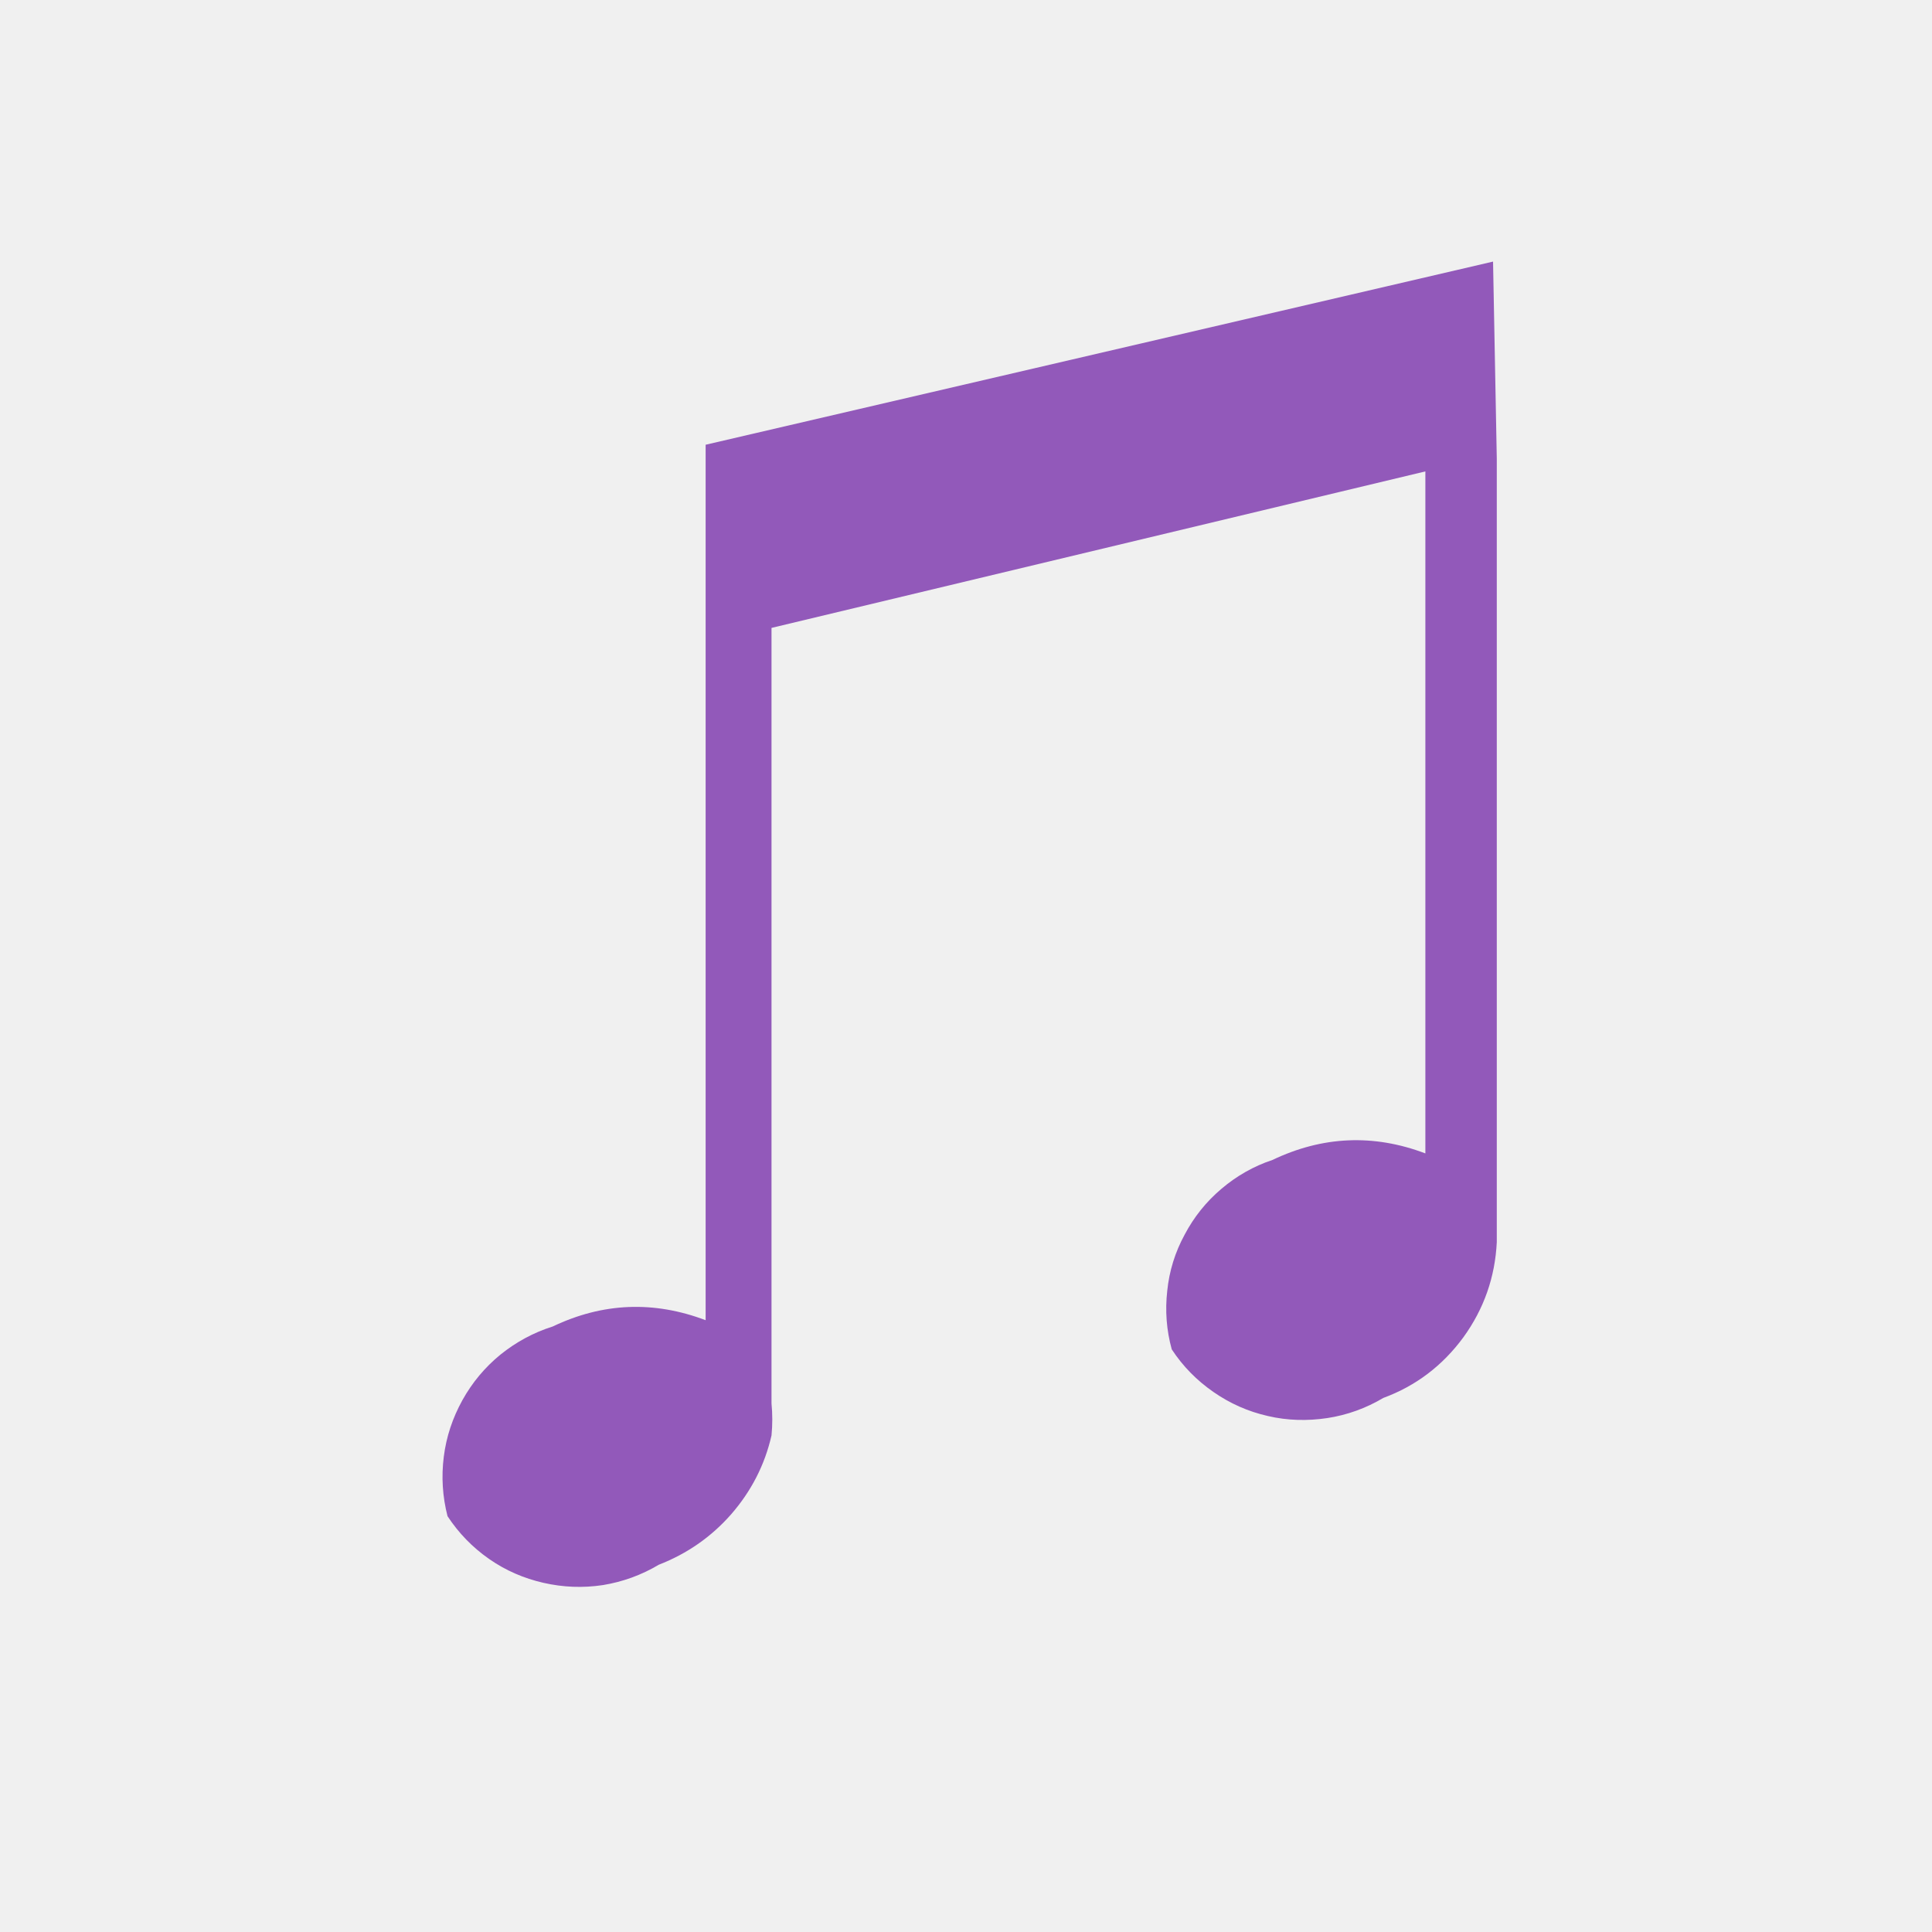
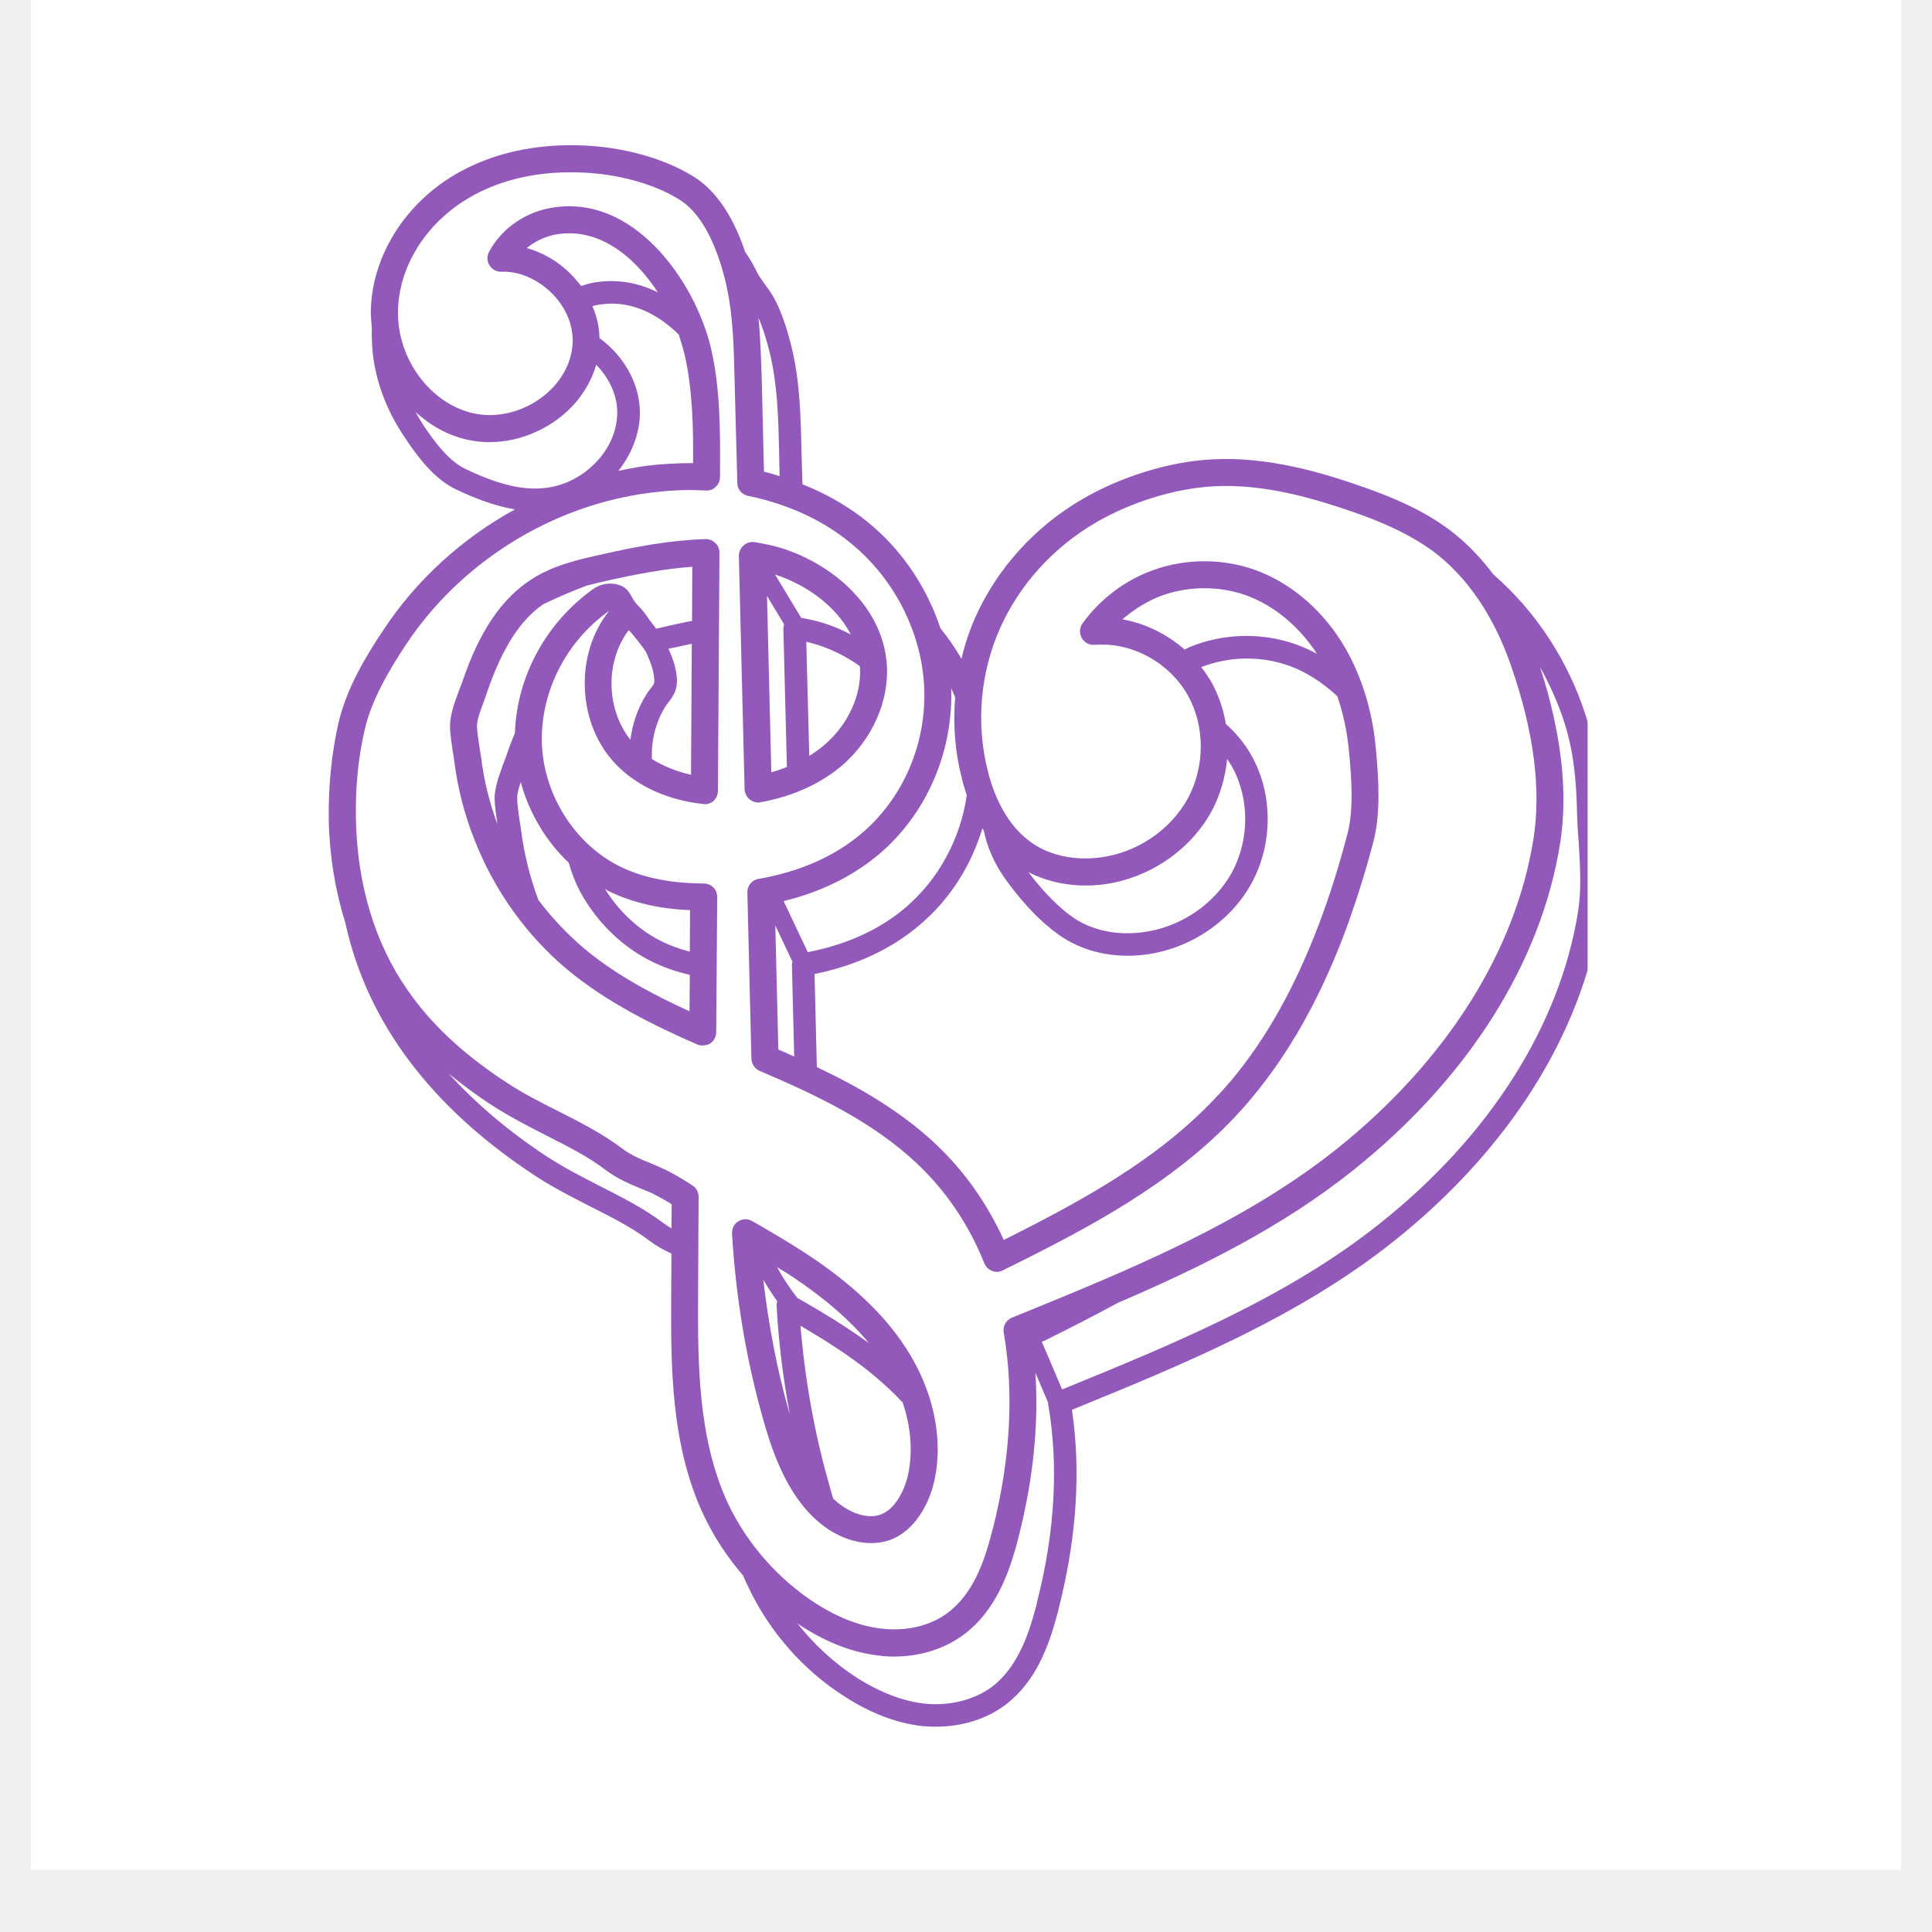
<svg xmlns="http://www.w3.org/2000/svg" width="40" zoomAndPan="magnify" viewBox="0 0 30 30" height="40" preserveAspectRatio="xMidYMid meet" version="1.0">
  <defs>
-     <clipPath id="3b01b223b2">
-       <path d="M 6.637 4.062 L 23.332 4.062 L 23.332 25 L 6.637 25 Z M 6.637 4.062 " clip-rule="nonzero" />
+     <clipPath id="08e27c96c3">
+       <path d="M 0.484 0 L 29.516 0 L 29.516 29.031 L 0.484 29.031 Z M 0.484 0 " clip-rule="nonzero" />
+     </clipPath>
+     <clipPath id="e07058c2f9">
+       <path d="M 5.055 2.215 L 24.652 2.215 L 24.652 26.891 L 5.055 26.891 Z M 5.055 2.215 " clip-rule="nonzero" />
    </clipPath>
  </defs>
-   <g clip-path="url(#3b01b223b2)">
-     <path fill="#9259ba" d="M 23.184 4.062 L 10.957 6.906 L 10.957 20.5 C 10.152 20.195 9.359 20.227 8.582 20.598 C 8.285 20.691 8.012 20.84 7.77 21.035 C 7.527 21.234 7.332 21.469 7.18 21.742 C 7.027 22.02 6.93 22.309 6.891 22.621 C 6.852 22.93 6.871 23.238 6.949 23.543 C 7.121 23.805 7.336 24.027 7.594 24.207 C 7.852 24.387 8.133 24.508 8.438 24.578 C 8.746 24.648 9.051 24.66 9.363 24.613 C 9.672 24.562 9.961 24.457 10.23 24.297 C 10.672 24.125 11.047 23.863 11.355 23.512 C 11.664 23.156 11.875 22.75 11.98 22.289 C 11.996 22.125 11.996 21.957 11.98 21.793 L 11.98 9.75 L 22.133 7.32 L 22.133 17.91 C 21.328 17.605 20.535 17.641 19.758 18.012 C 19.465 18.109 19.199 18.262 18.965 18.461 C 18.73 18.66 18.539 18.898 18.395 19.172 C 18.246 19.445 18.156 19.738 18.125 20.043 C 18.09 20.352 18.113 20.656 18.195 20.953 C 18.367 21.215 18.582 21.434 18.84 21.613 C 19.098 21.793 19.379 21.918 19.688 21.988 C 19.992 22.059 20.301 22.066 20.609 22.02 C 20.918 21.973 21.211 21.867 21.48 21.707 C 21.988 21.52 22.402 21.203 22.723 20.766 C 23.043 20.324 23.215 19.832 23.242 19.289 L 23.242 7.121 Z M 23.184 4.062 " fill-opacity="1" fill-rule="nonzero" />
+   <g clip-path="url(#08e27c96c3)">
+     <path fill="#ffffff" d="M 0.484 0 L 29.516 0 L 29.516 29.031 L 0.484 29.031 Z M 0.484 0 " fill-opacity="1" fill-rule="nonzero" />
+     <path fill="#ffffff" d="M 0.484 0 L 29.516 0 L 29.516 29.031 L 0.484 29.031 Z M 0.484 0 " fill-opacity="1" fill-rule="nonzero" />
  </g>
+   <g clip-path="url(#e07058c2f9)">
+     <path fill="#9259ba" d="M 9.582 6.473 C 9.605 6.184 9.48 5.891 9.258 5.664 C 9.164 5.988 8.957 6.289 8.66 6.508 C 8.25 6.812 7.727 6.934 7.258 6.828 C 6.957 6.762 6.684 6.609 6.453 6.398 C 6.492 6.469 6.531 6.535 6.574 6.602 C 6.754 6.871 6.973 7.164 7.234 7.285 C 7.812 7.559 8.48 7.777 9.086 7.328 C 9.379 7.109 9.559 6.797 9.582 6.473 Z M 9.168 4.398 C 9.547 4.32 9.898 4.383 10.215 4.539 C 9.84 3.965 9.27 3.508 8.594 3.648 C 8.441 3.684 8.297 3.754 8.18 3.852 C 8.336 3.895 8.492 3.969 8.637 4.066 C 8.789 4.172 8.918 4.301 9.023 4.441 C 9.07 4.426 9.121 4.41 9.168 4.398 Z M 10.426 19.074 L 10.43 18.699 C 10.359 18.656 10.281 18.609 10.203 18.57 C 10.129 18.527 10.043 18.492 9.953 18.457 C 9.785 18.387 9.594 18.309 9.41 18.172 C 9.137 17.961 8.816 17.801 8.477 17.629 C 8.195 17.484 7.906 17.336 7.629 17.156 C 7.387 17 7.172 16.836 6.969 16.672 C 7.387 17.133 7.895 17.566 8.496 17.961 C 8.754 18.129 9.035 18.273 9.309 18.414 C 9.664 18.594 9.996 18.762 10.301 18.992 C 10.34 19.02 10.383 19.047 10.426 19.074 Z M 10.762 7.191 C 10.766 6.621 10.754 6.043 10.629 5.5 C 10.605 5.402 10.574 5.301 10.539 5.195 C 10.188 4.848 9.742 4.637 9.242 4.742 C 9.227 4.746 9.215 4.75 9.199 4.754 C 9.27 4.914 9.305 5.082 9.309 5.25 C 9.727 5.555 9.965 6.027 9.934 6.496 C 9.91 6.789 9.793 7.07 9.602 7.312 C 9.746 7.281 9.887 7.254 10.035 7.234 C 10.277 7.203 10.52 7.191 10.762 7.191 Z M 12.105 7.395 L 12.098 7.004 C 12.086 6.5 12.074 5.977 11.953 5.477 C 11.898 5.262 11.844 5.086 11.777 4.934 C 11.809 5.25 11.816 5.559 11.828 5.867 L 11.863 7.324 C 11.945 7.344 12.027 7.367 12.105 7.395 Z M 12.332 16.406 L 12.297 14.984 C 12.297 14.965 12.301 14.949 12.305 14.934 L 12.039 14.371 L 12.086 16.297 C 12.164 16.332 12.25 16.367 12.332 16.406 Z M 15.012 12.348 C 14.98 12.25 14.949 12.152 14.93 12.062 C 14.828 11.66 14.797 11.242 14.832 10.828 C 14.812 10.781 14.793 10.734 14.77 10.688 C 14.77 10.691 14.77 10.695 14.77 10.699 C 14.801 11.684 14.383 12.641 13.652 13.262 C 13.246 13.605 12.746 13.852 12.168 13.992 L 12.543 14.785 C 13.148 14.668 13.66 14.434 14.059 14.094 C 14.574 13.656 14.914 13.027 15.012 12.348 Z M 16.109 24.852 C 16.383 23.773 16.438 22.75 16.277 21.809 C 16.273 21.801 16.277 21.797 16.277 21.785 L 16.078 21.316 C 16.129 22.109 16.047 22.945 15.828 23.82 C 15.812 23.875 15.801 23.934 15.785 23.988 C 15.66 24.441 15.457 25.008 14.98 25.371 C 14.684 25.598 14.293 25.723 13.879 25.723 C 13.801 25.723 13.723 25.719 13.645 25.707 C 13.258 25.664 12.859 25.516 12.457 25.258 C 12.43 25.242 12.402 25.223 12.379 25.203 C 12.641 25.539 12.961 25.832 13.32 26.062 C 13.672 26.281 14.016 26.414 14.348 26.453 C 14.738 26.496 15.129 26.398 15.406 26.191 C 15.789 25.898 15.961 25.41 16.07 25.012 C 16.086 24.961 16.098 24.906 16.109 24.852 Z M 19.125 13.555 C 19.406 13.039 19.406 12.391 19.125 11.895 C 19.102 11.855 19.078 11.82 19.055 11.785 C 19.027 12.07 18.945 12.359 18.805 12.613 C 18.469 13.215 17.828 13.645 17.125 13.734 C 16.711 13.785 16.305 13.715 15.969 13.543 C 16.203 13.852 16.457 14.109 16.68 14.258 C 16.969 14.449 17.344 14.527 17.734 14.477 C 18.316 14.406 18.848 14.051 19.125 13.555 Z M 20.129 10.008 C 20.238 10.047 20.348 10.098 20.449 10.152 C 20.172 9.723 19.777 9.398 19.344 9.242 C 18.898 9.086 18.395 9.098 17.957 9.281 C 17.77 9.363 17.59 9.477 17.43 9.617 C 17.785 9.68 18.121 9.848 18.395 10.086 C 18.422 10.074 18.441 10.062 18.465 10.051 C 18.988 9.832 19.598 9.816 20.129 10.008 Z M 20.918 12.969 C 21.02 12.598 20.992 12.117 20.945 11.648 C 20.918 11.355 20.855 11.074 20.766 10.812 C 20.543 10.602 20.285 10.434 20.012 10.336 C 19.578 10.18 19.082 10.191 18.652 10.359 C 18.707 10.426 18.754 10.5 18.801 10.574 C 18.918 10.781 18.996 11.008 19.035 11.242 C 19.188 11.379 19.324 11.539 19.426 11.719 C 19.77 12.32 19.77 13.105 19.43 13.723 C 19.102 14.316 18.469 14.738 17.777 14.824 C 17.305 14.883 16.844 14.785 16.488 14.547 C 16.109 14.297 15.781 13.887 15.621 13.664 C 15.441 13.414 15.328 13.156 15.277 12.898 C 15.27 12.887 15.262 12.875 15.254 12.863 C 15.082 13.441 14.746 13.969 14.285 14.359 C 13.848 14.734 13.297 14.992 12.648 15.125 L 12.684 16.57 C 13.328 16.875 13.984 17.25 14.535 17.77 C 14.973 18.184 15.324 18.68 15.586 19.254 C 16.812 18.641 17.98 18 18.867 17.055 C 18.957 16.965 19.043 16.867 19.125 16.77 C 19.672 16.113 20.113 15.32 20.484 14.34 C 20.645 13.918 20.785 13.469 20.918 12.969 Z M 23.812 13.023 C 23.934 12.25 23.816 11.348 23.461 10.332 C 23.195 9.559 22.773 8.945 22.246 8.555 C 22.062 8.422 21.855 8.301 21.609 8.188 C 21.441 8.109 21.254 8.035 21.02 7.953 C 20.422 7.746 19.637 7.508 18.852 7.551 C 18.254 7.582 17.566 7.793 17.012 8.117 C 16.355 8.5 15.832 9.078 15.531 9.75 C 15.223 10.441 15.152 11.227 15.336 11.961 C 15.426 12.328 15.621 12.82 16.043 13.102 C 16.324 13.289 16.691 13.363 17.074 13.316 C 17.645 13.246 18.164 12.898 18.438 12.41 C 18.715 11.906 18.715 11.27 18.438 10.785 C 18.148 10.285 17.586 9.977 17.023 10.012 L 16.996 10.012 C 16.914 10.02 16.836 9.977 16.797 9.906 C 16.758 9.832 16.762 9.746 16.809 9.68 C 17.062 9.332 17.406 9.059 17.797 8.895 C 18.328 8.672 18.941 8.656 19.484 8.848 C 20.016 9.039 20.488 9.43 20.82 9.949 C 21.113 10.41 21.305 10.984 21.363 11.609 C 21.41 12.113 21.441 12.641 21.324 13.078 C 21.188 13.594 21.039 14.055 20.879 14.488 C 20.492 15.512 20.023 16.344 19.445 17.039 C 19.359 17.145 19.266 17.246 19.176 17.344 C 18.191 18.387 16.91 19.066 15.57 19.727 C 15.52 19.754 15.461 19.758 15.406 19.734 C 15.352 19.715 15.309 19.672 15.285 19.617 C 15.043 19.012 14.691 18.496 14.246 18.074 C 13.535 17.402 12.645 16.992 11.797 16.629 C 11.723 16.598 11.672 16.523 11.668 16.441 L 11.605 13.859 C 11.602 13.754 11.676 13.664 11.777 13.648 C 12.422 13.535 12.961 13.297 13.379 12.941 C 14.016 12.402 14.379 11.57 14.352 10.711 C 14.328 9.891 13.934 9.066 13.297 8.508 C 12.848 8.109 12.266 7.832 11.613 7.699 C 11.52 7.68 11.449 7.598 11.449 7.5 L 11.406 5.879 C 11.395 5.375 11.383 4.855 11.262 4.355 C 11.156 3.93 10.953 3.363 10.57 3.113 C 10.246 2.902 9.785 2.754 9.301 2.699 C 8.758 2.641 7.957 2.66 7.246 3.094 C 6.598 3.488 6.188 4.156 6.18 4.836 C 6.168 5.574 6.684 6.27 7.352 6.418 C 7.699 6.496 8.098 6.406 8.41 6.172 C 8.695 5.961 8.871 5.66 8.891 5.344 C 8.914 4.996 8.727 4.641 8.402 4.414 C 8.203 4.277 7.992 4.211 7.785 4.219 C 7.711 4.223 7.641 4.184 7.602 4.121 C 7.559 4.059 7.559 3.977 7.594 3.91 C 7.777 3.57 8.117 3.32 8.504 3.238 C 9.82 2.961 10.793 4.367 11.039 5.402 C 11.191 6.059 11.184 6.734 11.18 7.395 L 11.18 7.41 C 11.18 7.469 11.156 7.52 11.113 7.559 C 11.074 7.602 11.02 7.621 10.961 7.617 C 10.879 7.613 10.797 7.609 10.715 7.609 C 10.504 7.609 10.297 7.625 10.09 7.652 C 8.562 7.848 7.145 8.734 6.297 10.02 C 6.043 10.406 5.77 10.863 5.664 11.328 C 5.562 11.762 5.516 12.234 5.527 12.727 C 5.547 13.73 5.82 14.645 6.324 15.367 C 6.688 15.898 7.191 16.367 7.859 16.805 C 8.113 16.973 8.395 17.117 8.668 17.254 C 9.023 17.434 9.359 17.605 9.664 17.836 C 9.805 17.941 9.953 18.004 10.113 18.066 C 10.211 18.109 10.305 18.148 10.402 18.199 C 10.531 18.266 10.648 18.34 10.75 18.406 C 10.812 18.445 10.848 18.512 10.848 18.582 L 10.84 20.109 C 10.836 21.152 10.832 22.332 11.305 23.348 C 11.605 23.98 12.094 24.531 12.68 24.906 C 13.027 25.125 13.367 25.254 13.691 25.289 C 14.078 25.336 14.461 25.242 14.727 25.035 C 15.102 24.75 15.273 24.27 15.379 23.879 C 15.395 23.824 15.406 23.77 15.422 23.719 C 15.691 22.641 15.746 21.625 15.586 20.691 C 15.57 20.594 15.621 20.5 15.711 20.461 L 15.828 20.414 C 17.543 19.715 19.312 18.992 20.758 17.84 C 22.449 16.488 23.535 14.777 23.812 13.023 Z M 24.504 14.156 C 24.559 13.805 24.535 13.465 24.516 13.109 C 24.504 12.949 24.492 12.785 24.488 12.621 C 24.484 12.371 24.469 12.148 24.445 11.945 C 24.422 11.742 24.387 11.559 24.34 11.383 C 24.324 11.328 24.309 11.273 24.293 11.223 C 24.195 10.918 24.066 10.633 23.914 10.359 C 24.242 11.371 24.352 12.293 24.227 13.086 C 23.934 14.949 22.793 16.75 21.016 18.168 C 19.918 19.047 18.652 19.676 17.359 20.23 C 16.984 20.434 16.602 20.629 16.215 20.82 C 16.203 20.828 16.188 20.828 16.176 20.832 L 16.492 21.574 L 16.496 21.574 C 18.215 20.871 19.988 20.148 21.434 18.992 C 23.137 17.637 24.223 15.918 24.504 14.156 Z M 24.863 13.086 C 24.887 13.449 24.91 13.82 24.848 14.207 C 24.559 16.059 23.422 17.855 21.652 19.266 C 20.172 20.449 18.379 21.184 16.645 21.891 C 16.785 22.84 16.719 23.863 16.449 24.938 C 16.438 24.992 16.422 25.051 16.406 25.105 C 16.285 25.555 16.086 26.113 15.617 26.469 C 15.324 26.691 14.941 26.812 14.535 26.812 C 14.461 26.812 14.383 26.809 14.305 26.801 C 13.922 26.754 13.531 26.609 13.133 26.355 C 12.48 25.945 11.945 25.336 11.617 24.637 C 11.59 24.582 11.562 24.523 11.539 24.465 C 11.293 24.18 11.086 23.863 10.926 23.527 C 10.41 22.426 10.418 21.195 10.422 20.109 L 10.426 19.465 C 10.312 19.414 10.199 19.352 10.09 19.27 C 9.812 19.059 9.492 18.898 9.152 18.727 C 8.871 18.582 8.578 18.434 8.305 18.254 C 6.688 17.191 5.699 15.871 5.363 14.332 C 5.207 13.836 5.117 13.297 5.105 12.738 C 5.098 12.207 5.148 11.703 5.254 11.234 C 5.375 10.703 5.672 10.203 5.949 9.789 C 6.465 9.004 7.176 8.359 7.996 7.91 C 7.668 7.855 7.359 7.73 7.086 7.602 C 6.746 7.441 6.492 7.105 6.285 6.793 C 6.039 6.43 5.879 6.039 5.809 5.637 L 5.805 5.613 C 5.777 5.438 5.77 5.262 5.773 5.09 C 5.766 5.004 5.758 4.914 5.758 4.828 C 5.773 4.008 6.258 3.203 7.027 2.734 C 7.84 2.242 8.738 2.215 9.348 2.281 C 9.895 2.344 10.422 2.516 10.801 2.762 C 11.188 3.016 11.426 3.48 11.57 3.91 C 11.637 4.008 11.699 4.109 11.75 4.219 C 11.785 4.289 11.832 4.348 11.879 4.418 C 11.934 4.492 11.992 4.57 12.039 4.664 C 12.141 4.863 12.219 5.098 12.293 5.395 C 12.422 5.93 12.434 6.473 12.445 6.996 L 12.461 7.52 C 12.875 7.684 13.254 7.91 13.574 8.191 C 14.051 8.609 14.406 9.16 14.602 9.754 C 14.723 9.902 14.832 10.062 14.93 10.23 C 14.98 10.008 15.055 9.789 15.148 9.578 C 15.484 8.828 16.07 8.18 16.801 7.754 C 17.41 7.398 18.168 7.164 18.828 7.133 C 19.684 7.086 20.523 7.336 21.16 7.559 C 21.406 7.645 21.602 7.723 21.781 7.805 C 22.055 7.93 22.289 8.066 22.496 8.219 C 22.754 8.41 22.984 8.648 23.191 8.922 C 23.852 9.496 24.352 10.262 24.625 11.117 C 24.645 11.176 24.66 11.234 24.676 11.293 C 24.781 11.676 24.828 12.082 24.84 12.613 C 24.844 12.773 24.852 12.93 24.863 13.086 " fill-opacity="1" fill-rule="nonzero" />
+   </g>
+   <path fill="#9259ba" d="M 12.25 21.914 C 12.254 21.93 12.258 21.938 12.262 21.949 C 12.16 21.402 12.09 20.844 12.059 20.277 C 12.055 20.254 12.062 20.23 12.07 20.207 C 11.992 20.098 11.918 19.984 11.852 19.871 C 11.934 20.566 12.062 21.254 12.25 21.914 Z M 13.152 20.621 C 13.273 20.699 13.383 20.777 13.492 20.855 C 13.195 20.496 12.797 20.152 12.285 19.812 C 12.215 19.766 12.141 19.723 12.066 19.676 C 12.156 19.844 12.262 20 12.379 20.152 C 12.617 20.289 12.887 20.445 13.152 20.621 Z M 14.102 22.891 C 14.176 22.539 14.145 22.156 14.016 21.777 C 13.738 21.48 13.391 21.191 12.961 20.914 C 12.785 20.797 12.602 20.688 12.43 20.586 C 12.5 21.43 12.648 22.258 12.875 23.051 C 12.895 23.125 12.914 23.195 12.938 23.27 C 12.973 23.301 13.004 23.332 13.043 23.359 C 13.199 23.48 13.457 23.594 13.668 23.52 C 13.906 23.438 14.051 23.129 14.102 22.891 Z M 14.066 20.93 C 14.488 21.578 14.652 22.324 14.512 22.977 C 14.434 23.34 14.211 23.777 13.805 23.918 C 13.715 23.949 13.621 23.961 13.527 23.961 C 13.25 23.961 12.977 23.84 12.789 23.695 C 12.262 23.297 12.016 22.629 11.848 22.031 C 11.586 21.109 11.426 20.141 11.367 19.156 C 11.363 19.078 11.398 19.004 11.465 18.965 C 11.531 18.922 11.613 18.922 11.68 18.961 C 11.934 19.105 12.227 19.277 12.516 19.465 C 13.219 19.926 13.727 20.406 14.066 20.93 " fill-opacity="1" fill-rule="nonzero" />
+   <path fill="#9259ba" d="M 12.219 11.91 L 12.164 9.758 C 12.164 9.734 12.172 9.715 12.176 9.695 L 11.91 9.254 L 11.977 11.992 C 12.062 11.969 12.141 11.941 12.219 11.91 Z M 12.684 9.645 C 12.859 9.691 13.039 9.762 13.211 9.852 C 12.977 9.395 12.496 9.07 12.035 8.922 L 12.441 9.594 C 12.523 9.609 12.605 9.625 12.684 9.645 Z M 12.793 11.574 C 13.172 11.254 13.387 10.781 13.352 10.344 C 13.117 10.176 12.852 10.051 12.594 9.984 C 12.57 9.977 12.547 9.973 12.52 9.965 L 12.566 11.738 C 12.645 11.688 12.723 11.633 12.793 11.574 Z M 13.77 10.312 C 13.812 10.883 13.543 11.488 13.066 11.895 C 12.73 12.176 12.297 12.371 11.809 12.457 C 11.801 12.461 11.785 12.461 11.773 12.461 C 11.727 12.461 11.68 12.445 11.641 12.414 C 11.594 12.375 11.566 12.316 11.562 12.258 L 11.473 8.629 C 11.473 8.57 11.5 8.508 11.547 8.469 C 11.594 8.426 11.656 8.41 11.719 8.418 C 11.832 8.438 11.934 8.457 12.039 8.484 C 12.82 8.691 13.699 9.352 13.77 10.312 " fill-opacity="1" fill-rule="nonzero" />
+   <path fill="#9259ba" d="M 10.16 10.582 C 10.164 10.434 10.094 10.266 10.035 10.133 C 10.012 10.078 9.773 9.785 9.762 9.785 C 9.395 10.273 9.41 11.008 9.789 11.488 C 9.82 11.234 9.906 10.988 10.039 10.781 C 10.059 10.746 10.082 10.719 10.105 10.688 C 10.152 10.629 10.16 10.613 10.16 10.582 Z M 10.707 15.703 L 10.711 15.137 C 10.504 15.09 10.312 15.023 10.137 14.938 C 9.688 14.723 9.293 14.348 9.031 13.887 C 8.941 13.727 8.879 13.562 8.832 13.398 C 8.477 13.062 8.215 12.621 8.086 12.145 C 8.055 12.238 8.027 12.332 8.031 12.395 C 8.031 12.492 8.051 12.613 8.066 12.727 C 8.078 12.797 8.086 12.855 8.094 12.91 C 8.141 13.27 8.23 13.625 8.359 13.973 C 8.57 14.254 8.812 14.508 9.078 14.734 C 9.566 15.141 10.156 15.453 10.707 15.703 Z M 10.711 14.777 L 10.715 14.133 C 10.234 14.113 9.824 14.016 9.465 13.844 C 9.441 13.832 9.418 13.82 9.395 13.805 C 9.617 14.164 9.934 14.453 10.289 14.625 C 10.422 14.688 10.559 14.738 10.711 14.777 Z M 10.73 12.031 L 10.742 9.996 C 10.625 10.023 10.504 10.047 10.379 10.074 C 10.469 10.262 10.512 10.434 10.512 10.586 C 10.508 10.738 10.438 10.828 10.383 10.902 C 10.367 10.922 10.348 10.945 10.332 10.969 C 10.223 11.145 10.152 11.352 10.129 11.57 C 10.121 11.645 10.121 11.715 10.121 11.785 C 10.297 11.895 10.504 11.98 10.73 12.031 Z M 10.746 9.641 L 10.75 8.801 C 10.312 8.832 9.875 8.918 9.465 9.008 C 9.344 9.035 9.227 9.062 9.109 9.094 C 8.891 9.176 8.664 9.273 8.434 9.383 C 8.074 9.633 7.801 10.062 7.57 10.73 C 7.555 10.777 7.535 10.824 7.52 10.875 C 7.469 11.008 7.406 11.176 7.406 11.27 C 7.41 11.363 7.426 11.48 7.445 11.598 C 7.457 11.668 7.465 11.723 7.473 11.777 C 7.516 12.125 7.602 12.465 7.723 12.797 C 7.723 12.797 7.723 12.793 7.723 12.793 C 7.703 12.652 7.684 12.52 7.68 12.398 C 7.68 12.234 7.75 12.039 7.812 11.871 C 7.832 11.82 7.848 11.777 7.863 11.734 C 7.906 11.605 7.949 11.492 7.996 11.383 C 8.023 10.504 8.484 9.66 9.219 9.141 C 9.332 9.062 9.492 9.039 9.621 9.086 C 9.793 9.145 9.793 9.297 9.91 9.406 C 9.977 9.473 10.031 9.543 10.078 9.617 C 10.117 9.668 10.152 9.711 10.188 9.762 L 10.242 9.75 C 10.414 9.711 10.578 9.672 10.746 9.641 Z M 11.172 8.582 L 11.148 12.281 C 11.148 12.34 11.121 12.398 11.078 12.438 C 11.035 12.477 10.973 12.496 10.914 12.484 C 10.375 12.426 9.902 12.211 9.582 11.887 C 8.961 11.266 8.91 10.164 9.461 9.484 C 8.789 9.957 8.391 10.746 8.414 11.539 C 8.441 12.352 8.938 13.125 9.648 13.465 C 9.996 13.633 10.418 13.715 10.926 13.719 C 10.984 13.719 11.039 13.742 11.078 13.781 C 11.117 13.82 11.137 13.875 11.137 13.93 L 11.121 16.027 C 11.121 16.098 11.086 16.164 11.027 16.203 C 10.992 16.223 10.953 16.234 10.914 16.234 C 10.883 16.234 10.855 16.23 10.828 16.219 C 10.176 15.934 9.426 15.57 8.809 15.055 C 8.176 14.527 7.676 13.828 7.367 13.039 C 7.211 12.648 7.109 12.242 7.055 11.832 C 7.047 11.781 7.043 11.727 7.031 11.672 C 7.012 11.539 6.988 11.398 6.988 11.273 C 6.988 11.102 7.059 10.906 7.125 10.73 C 7.141 10.684 7.16 10.637 7.176 10.594 C 7.445 9.801 7.789 9.293 8.258 8.992 C 8.586 8.781 8.973 8.688 9.375 8.602 C 9.875 8.488 10.414 8.387 10.957 8.371 C 11.02 8.371 11.07 8.395 11.109 8.434 C 11.152 8.473 11.172 8.527 11.172 8.582 " fill-opacity="1" fill-rule="nonzero" />
</svg>
